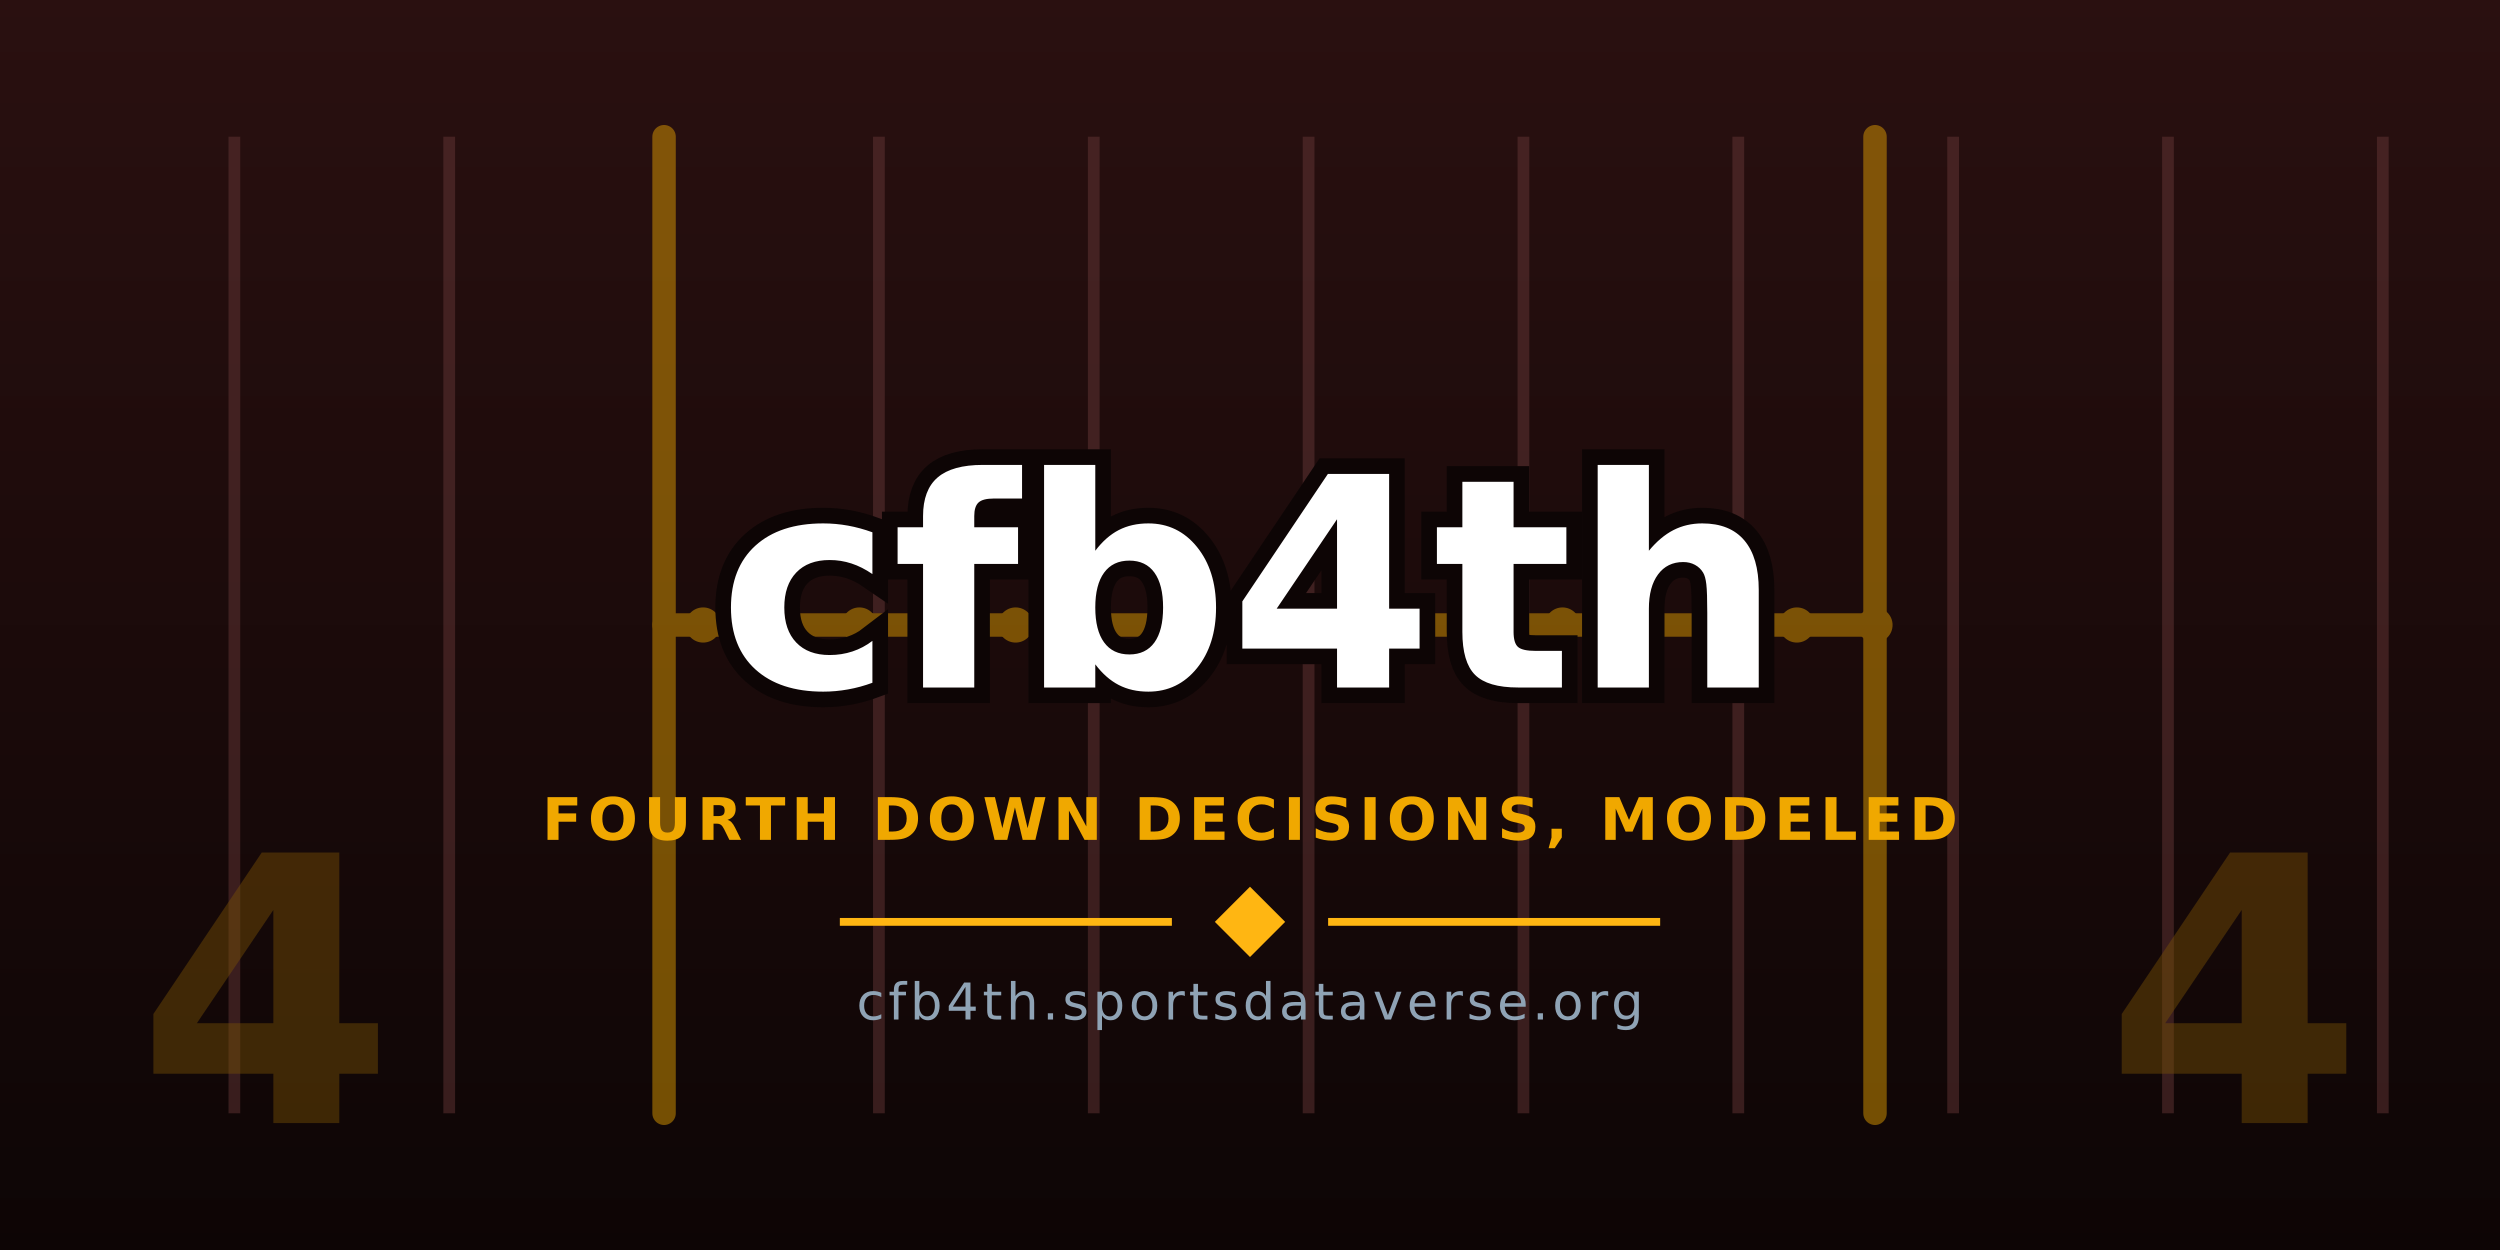
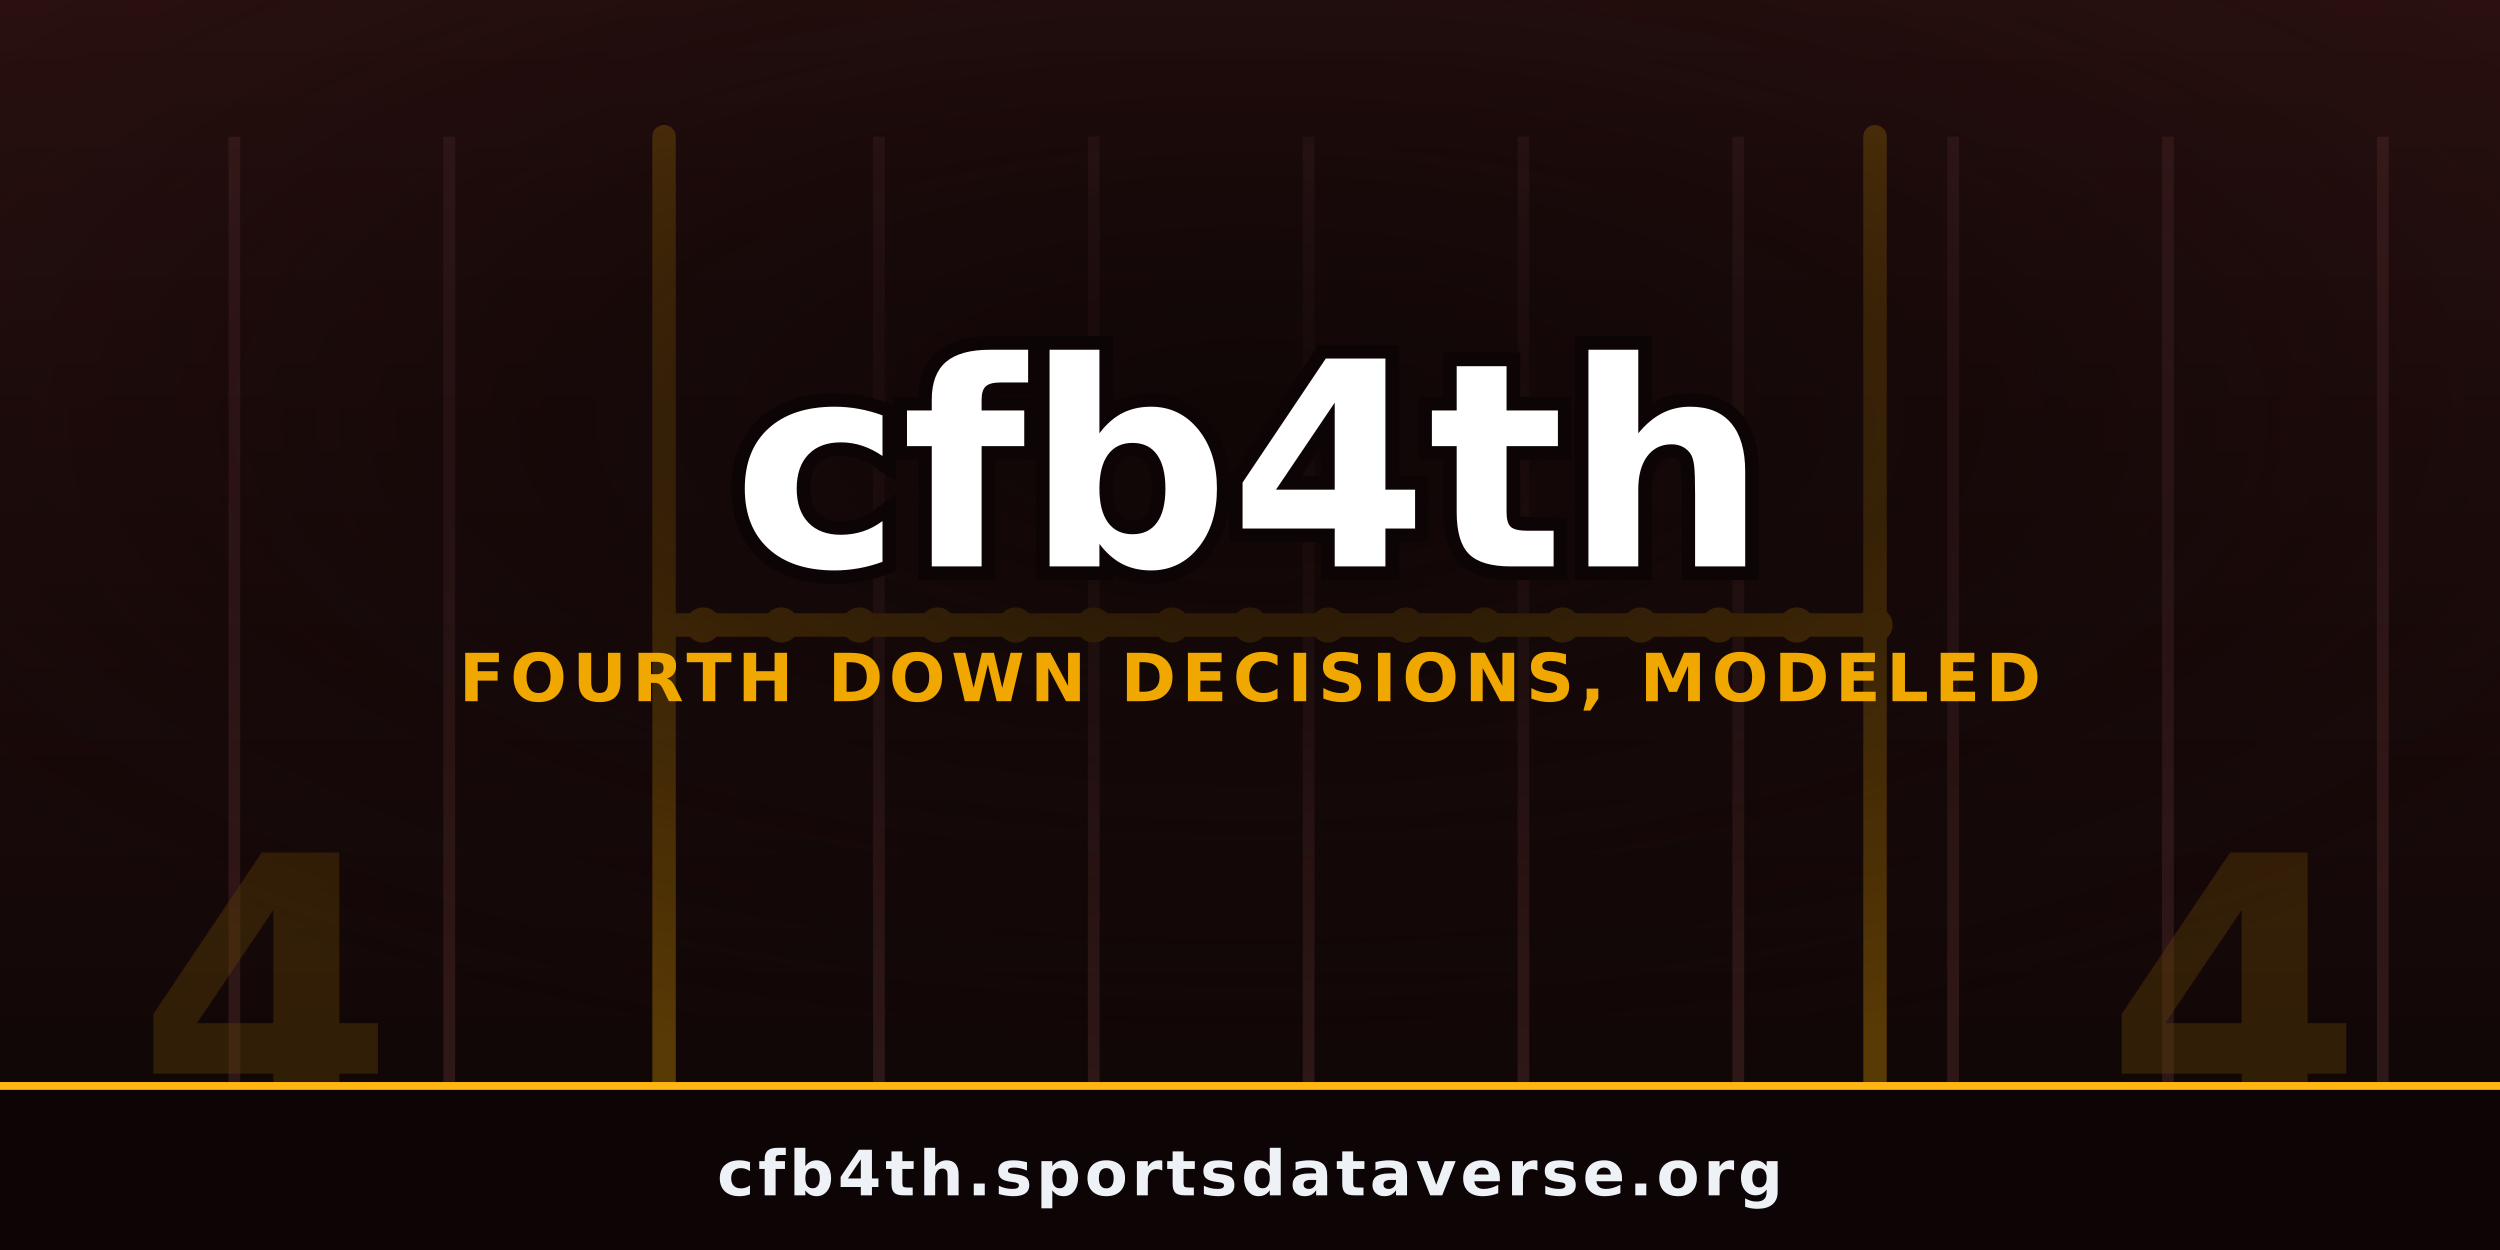
<svg xmlns="http://www.w3.org/2000/svg" width="1280" height="640" viewBox="0 0 1280 640">
  <defs>
    <linearGradient id="field" x1="0" y1="0" x2="0" y2="1">
      <stop offset="0%" stop-color="#2A1010" />
      <stop offset="100%" stop-color="#0D0505" />
    </linearGradient>
+     <radialGradient id="focus" cx="50%" cy="39%" r="62%">
+       <stop offset="0%" stop-color="#0D0505" stop-opacity="0.86" />
+       <stop offset="100%" stop-color="#0D0505" stop-opacity="0" />
+     </radialGradient>
  </defs>
  <rect width="1280" height="640" fill="url(#field)" />
-   <g opacity="0.45">
+   <g opacity="0.32">
    <g stroke="#6B3A3A" stroke-width="6" fill="none">
      <path d="M120,70 V570" />
      <path d="M230,70 V570" />
      <path d="M340,70 V570" />
      <path d="M450,70 V570" />
      <path d="M560,70 V570" />
      <path d="M670,70 V570" />
      <path d="M780,70 V570" />
      <path d="M890,70 V570" />
      <path d="M1000,70 V570" />
      <path d="M1110,70 V570" />
      <path d="M1220,70 V570" />
    </g>
    <g stroke="#F0A800" stroke-width="12" fill="none" stroke-linecap="round">
      <path d="M340,70 V570" />
      <path d="M340,320 H960" />
      <path d="M960,70 V570" />
    </g>
    <g fill="#F0A800">
      <circle cx="360" cy="320" r="9" />
      <circle cx="400" cy="320" r="9" />
      <circle cx="440" cy="320" r="9" />
      <circle cx="480" cy="320" r="9" />
      <circle cx="520" cy="320" r="9" />
      <circle cx="560" cy="320" r="9" />
      <circle cx="600" cy="320" r="9" />
      <circle cx="640" cy="320" r="9" />
      <circle cx="680" cy="320" r="9" />
      <circle cx="720" cy="320" r="9" />
      <circle cx="760" cy="320" r="9" />
      <circle cx="800" cy="320" r="9" />
      <circle cx="840" cy="320" r="9" />
      <circle cx="880" cy="320" r="9" />
      <circle cx="920" cy="320" r="9" />
      <circle cx="960" cy="320" r="9" />
    </g>
    <text x="70" y="575" text-anchor="start" font-family="'DejaVu Sans','Segoe UI',Verdana,sans-serif" font-size="190" font-weight="700" fill="#F0A800" opacity="0.45">4</text>
    <text x="1210" y="575" text-anchor="end" font-family="'DejaVu Sans','Segoe UI',Verdana,sans-serif" font-size="190" font-weight="700" fill="#F0A800" opacity="0.45">4</text>
  </g>
-   <text x="640" y="352" text-anchor="middle" font-family="'DejaVu Sans','Segoe UI',Verdana,sans-serif" font-size="150" font-weight="700" stroke="#0D0505" stroke-width="16" paint-order="stroke">
+   <rect width="1280" height="554" fill="url(#focus)" />
+   <text x="640" y="290" text-anchor="middle" font-family="'DejaVu Sans','Segoe UI',Verdana,sans-serif" font-size="146" font-weight="700" stroke="#0D0505" stroke-width="14" paint-order="stroke">
    <tspan fill="#FFFFFF">cfb4th</tspan>
  </text>
-   <text x="640" y="430" text-anchor="middle" font-family="'DejaVu Sans','Segoe UI',Verdana,sans-serif" font-size="30" font-weight="600" fill="#F0A800" letter-spacing="3">FOURTH DOWN DECISIONS, MODELED</text>
-   <rect x="430" y="470" width="170" height="4" fill="#FFB612" />
-   <rect x="680" y="470" width="170" height="4" fill="#FFB612" />
-   <polygon points="640,454 658,472 640,490 622,472" fill="#FFB612" />
-   <text x="640" y="522" text-anchor="middle" font-family="'DejaVu Sans','Segoe UI',Verdana,sans-serif" font-size="26" font-weight="400" fill="#8FA3B5" letter-spacing="2">cfb4th.sportsdataverse.org</text>
+   <text x="640" y="359" text-anchor="middle" font-family="'DejaVu Sans','Segoe UI',Verdana,sans-serif" font-size="34" font-weight="600" fill="#F0A800" letter-spacing="3">FOURTH DOWN DECISIONS, MODELED</text>
+   <rect x="0" y="554" width="1280" height="86" fill="#0D0505" />
+   <rect x="0" y="554" width="1280" height="4" fill="#FFB612" />
+   <text x="640" y="612" text-anchor="middle" font-family="'DejaVu Sans','Segoe UI',Verdana,sans-serif" font-size="32" font-weight="600" fill="#EEF2F6" letter-spacing="2">cfb4th.sportsdataverse.org</text>
</svg>
